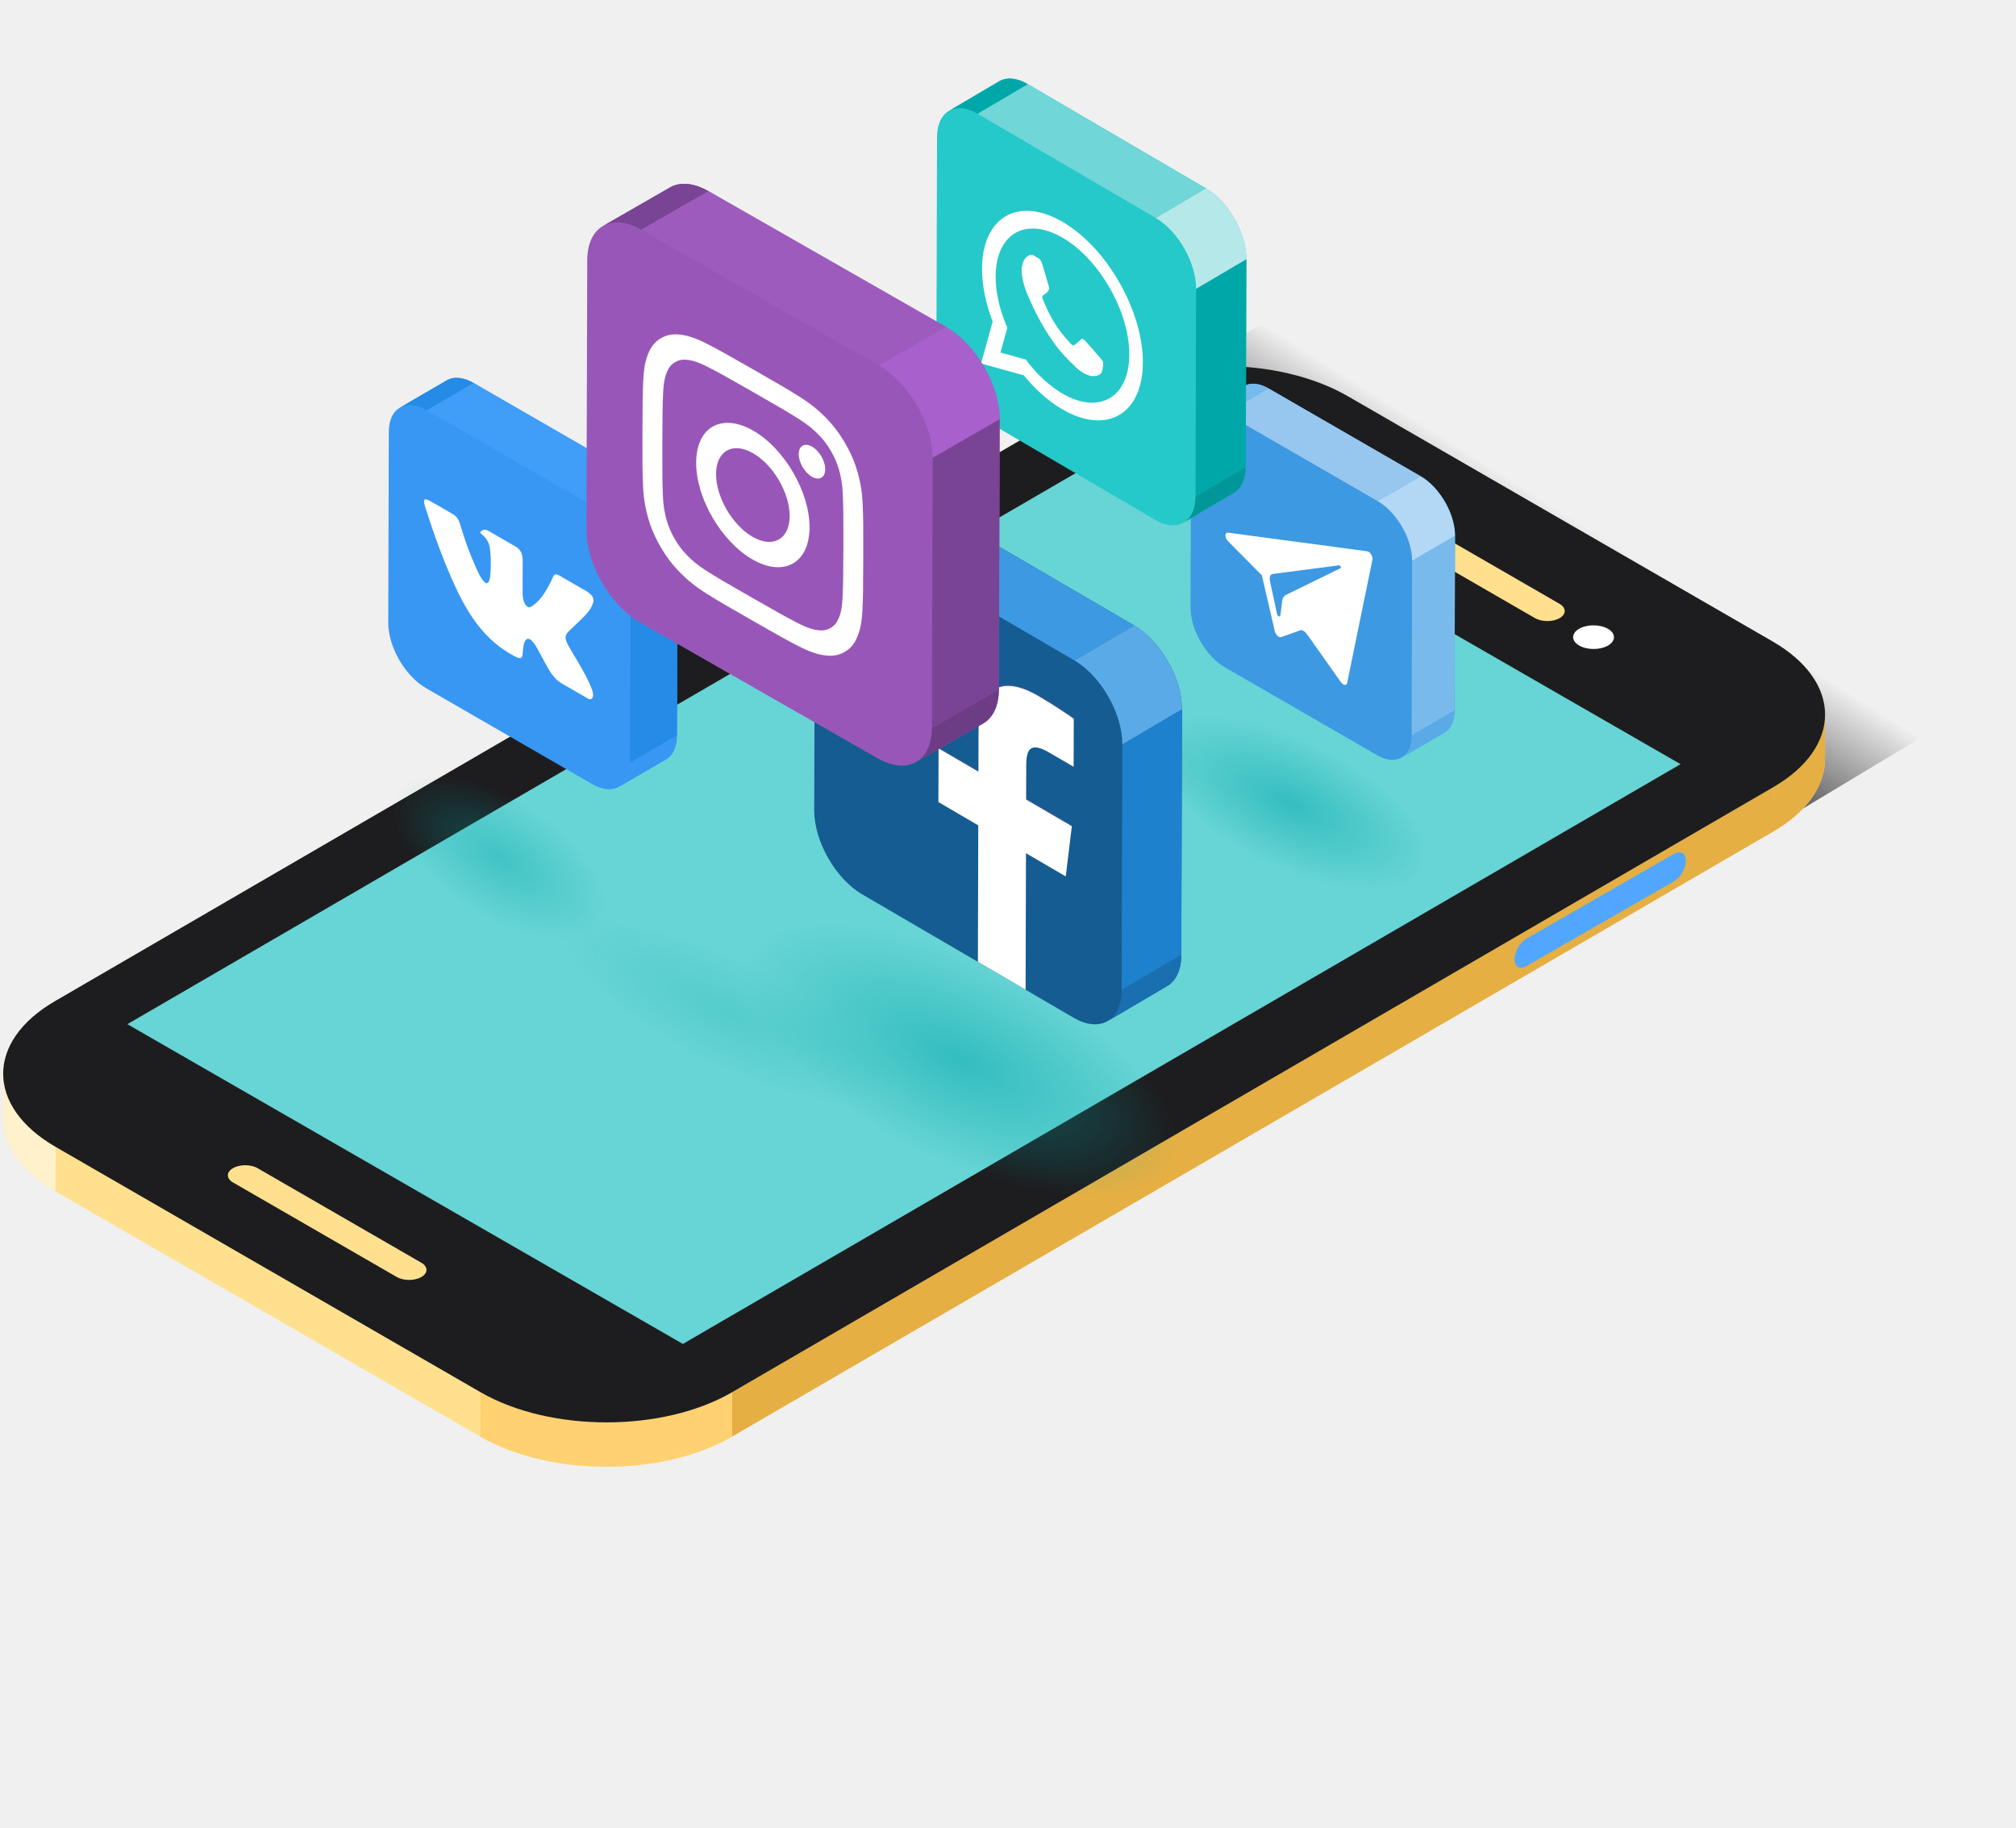
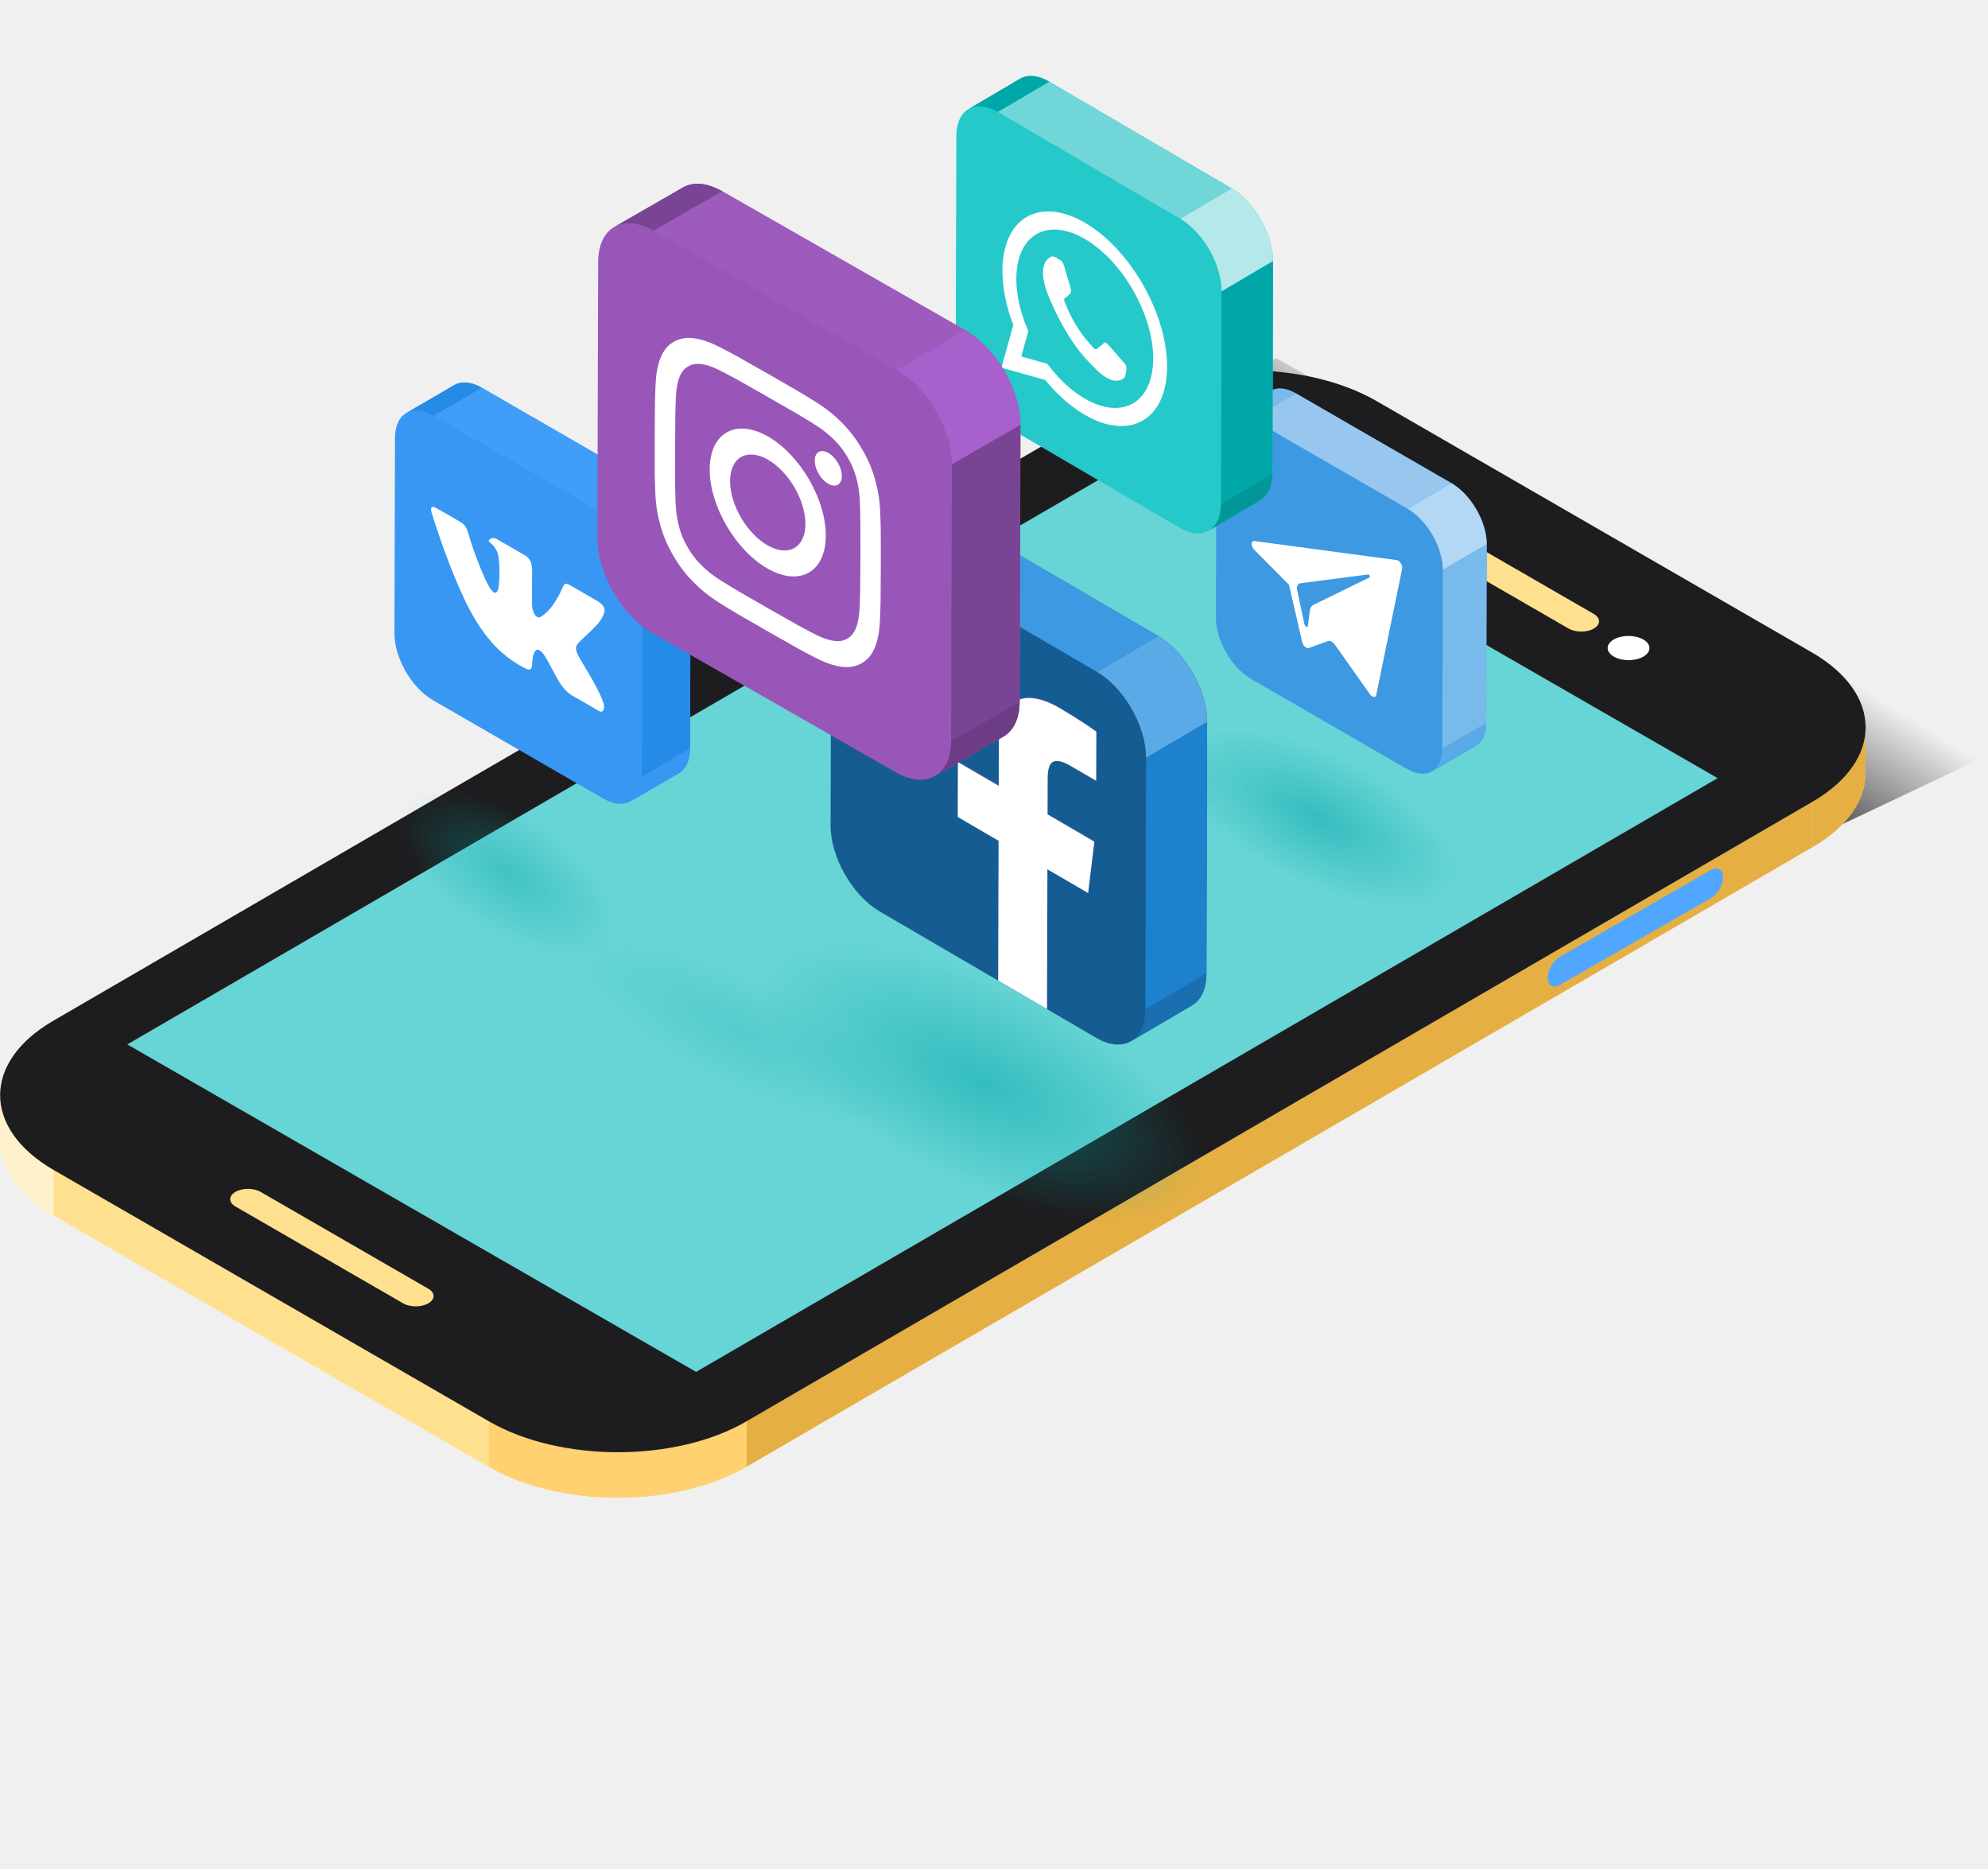
- <svg xmlns="http://www.w3.org/2000/svg" width="343" height="311" viewBox="0 0 343 311" fill="none">
-   <path d="M342.925 115.824L306.347 137.822L186.895 70.038L224.751 49.831L342.925 115.824Z" fill="url(#paint0_linear)" />
+ <svg xmlns="http://www.w3.org/2000/svg" width="712" height="669" viewBox="0 0 712 669" fill="none">
+   <path d="M711.828 270.522L659.184 295.455L401.717 149.355L457.117 128.281L711.828 270.522Z" fill="url(#paint0_linear)" />
  <g clip-path="url(#clip0)">
-     <path d="M310.501 122.008C310.69 117.365 307.723 112.682 301.587 109.14L229.293 67.401C217.435 60.556 198.275 60.557 186.495 67.403L9.336 170.357C3.464 173.769 0.535 178.237 0.541 182.71C0.541 182.696 0.539 182.682 0.539 182.668L0.518 190.22C0.505 194.733 3.484 199.254 9.449 202.699L81.744 244.438C93.596 251.282 112.762 251.282 124.541 244.436L301.701 141.482C307.553 138.081 310.482 133.63 310.495 129.171L310.517 121.619C310.517 121.749 310.505 121.879 310.501 122.008Z" fill="#FFE08E" />
-     <path d="M310.518 121.619L310.496 129.171C310.483 133.628 307.554 138.08 301.701 141.481L301.723 133.93C307.575 130.528 310.505 126.077 310.518 121.619Z" fill="#E5AF43" />
-     <path d="M0.518 190.22L0.539 182.668C0.527 187.182 3.506 191.703 9.471 195.148L9.449 202.699C3.484 199.254 0.505 194.734 0.518 190.22Z" fill="#FFF1CC" />
-     <path d="M301.723 133.93L301.701 141.482L124.542 244.435L124.563 236.884L301.723 133.93Z" fill="#E5AF43" />
-     <path d="M81.765 236.886L81.744 244.438L9.449 202.698L9.471 195.147L81.765 236.886Z" fill="#FFE08E" />
-     <path d="M124.563 236.884L124.541 244.435C112.761 251.281 93.596 251.281 81.744 244.438L81.765 236.886C93.618 243.73 112.782 243.73 124.563 236.884Z" fill="#FFD170" />
-     <path d="M301.587 109.14C313.44 115.984 313.503 127.084 301.723 133.93L124.563 236.884C112.783 243.73 93.618 243.73 81.765 236.886L9.471 195.147C-2.386 188.301 -2.444 177.203 9.336 170.357L186.495 67.403C198.275 60.557 217.435 60.555 229.293 67.4L301.587 109.14Z" fill="#1D1D1F" />
-     <path d="M285.928 130.023L191.414 75.617L21.669 174.262L116.183 228.669L285.928 130.023Z" fill="#67D4D5" />
-     <path d="M265.341 102.742L237.485 86.658C236.324 85.988 234.446 85.988 233.292 86.658C232.137 87.33 232.143 88.417 233.305 89.087L261.162 105.171C262.325 105.842 264.202 105.842 265.357 105.171C266.51 104.5 266.504 103.413 265.341 102.742Z" fill="#FFE08E" />
-     <path d="M71.683 214.85L43.826 198.766C42.666 198.095 40.787 198.095 39.634 198.766C38.479 199.437 38.485 200.525 39.646 201.194L67.504 217.278C68.667 217.95 70.544 217.95 71.699 217.278C72.852 216.608 72.845 215.521 71.683 214.85Z" fill="#FFE08E" />
-     <path d="M284.801 145.293L259.708 159.715C258.588 160.362 257.682 161.929 257.686 163.218C257.689 164.504 258.601 165.022 259.721 164.376L284.814 149.954C285.935 149.306 286.839 147.739 286.836 146.452C286.833 145.164 285.922 144.645 284.801 145.293Z" fill="#51A7FF" />
-     <path d="M273.572 106.99C272.211 106.204 270.013 106.204 268.661 106.99C267.309 107.776 267.317 109.049 268.677 109.835C270.037 110.621 272.236 110.621 273.588 109.835C274.941 109.049 274.933 107.776 273.572 106.99Z" fill="white" />
+     <path d="M668.136 261.371C668.544 251.363 662.148 241.27 648.923 233.635L493.101 143.671C467.543 128.916 426.246 128.92 400.855 143.676L19.006 365.582C6.35 372.936 0.038 382.567 0.051 392.208C0.051 392.178 0.047 392.148 0.047 392.118L-4.19445e-06 408.394C-0.027 418.123 6.393 427.867 19.252 435.292L175.074 525.256C200.621 540.007 241.931 540.007 267.32 525.251L649.169 303.345C661.783 296.014 668.097 286.42 668.124 276.811L668.171 260.533C668.171 260.812 668.146 261.092 668.136 261.371Z" fill="#FFE08E" />
+     <path d="M668.172 260.533L668.125 276.81C668.098 286.417 661.784 296.012 649.17 303.343L649.217 287.067C661.83 279.735 668.145 270.141 668.172 260.533Z" fill="#E5AF43" />
+     <path d="M-4.19446e-06 408.394L0.047 392.117C0.02 401.846 6.44 411.591 19.299 419.015L19.252 435.292C6.393 427.867 -0.027 418.124 -4.19446e-06 408.394Z" fill="#FFF1CC" />
+     <path d="M649.216 287.067L649.17 303.345L267.321 525.25L267.367 508.973L649.216 287.067Z" fill="#E5AF43" />
+     <path d="M175.121 508.978L175.074 525.255L19.252 435.29L19.299 419.014L175.121 508.978Z" fill="#FFE08E" />
+     <path d="M267.367 508.973L267.32 525.25C241.929 540.005 200.621 540.005 175.074 525.255L175.121 508.979C200.668 523.729 241.975 523.729 267.367 508.973Z" fill="#FFD170" />
+     <path d="M648.924 233.635C674.471 248.386 674.606 272.312 649.216 287.068L267.367 508.973C241.977 523.729 200.669 523.729 175.121 508.979L19.299 419.014C-6.259 404.258 -6.384 380.337 19.007 365.581L400.855 143.675C426.246 128.919 467.543 128.915 493.101 143.67L648.924 233.635Z" fill="#1D1D1F" />
+     <path d="M615.173 278.647L411.457 161.38L45.59 374L249.304 491.267L615.173 278.647Z" fill="#67D4D5" />
+     <path d="M570.799 219.845L510.758 185.179C508.256 183.733 504.208 183.733 501.722 185.179C499.232 186.626 499.245 188.97 501.748 190.413L561.792 225.08C564.299 226.527 568.344 226.527 570.834 225.08C573.318 223.635 573.306 221.291 570.799 219.845Z" fill="#FFE08E" />
+     <path d="M153.389 461.481L93.347 426.814C90.845 425.368 86.797 425.368 84.311 426.814C81.821 428.261 81.834 430.605 84.337 432.049L144.381 466.715C146.888 468.163 150.934 468.163 153.424 466.715C155.909 465.272 155.894 462.928 153.389 461.481Z" fill="#FFE08E" />
+     <path d="M612.743 311.558L558.657 342.644C556.244 344.038 554.291 347.416 554.299 350.194C554.306 352.967 556.272 354.084 558.685 352.69L612.77 321.604C615.187 320.209 617.137 316.832 617.129 314.057C617.122 311.282 615.158 310.162 612.743 311.558Z" fill="#51A7FF" />
+     <path d="M588.541 229.001C585.607 227.307 580.869 227.307 577.955 229.001C575.041 230.695 575.058 233.44 577.989 235.134C580.921 236.828 585.661 236.828 588.575 235.134C591.49 233.44 591.473 230.695 588.541 229.001Z" fill="white" />
  </g>
-   <ellipse cx="84.931" cy="145.888" rx="22.705" ry="10.869" transform="rotate(30 84.9311 145.888)" fill="url(#paint1_radial)" />
-   <ellipse cx="124.293" cy="172.452" rx="35.951" ry="10.869" transform="rotate(32.2402 124.293 172.452)" fill="url(#paint2_radial)" />
-   <ellipse cx="163.468" cy="180.326" rx="40.04" ry="16.881" transform="rotate(25.9511 163.468 180.326)" fill="url(#paint3_radial)" />
-   <ellipse cx="219.451" cy="136.63" rx="25.534" ry="10.765" transform="rotate(25.9511 219.451 136.63)" fill="url(#paint4_radial)" />
-   <ellipse cx="180.954" cy="119.794" rx="26.832" ry="10.869" transform="rotate(32.2402 180.954 119.794)" fill="url(#paint5_radial)" />
+   <ellipse cx="181.944" cy="312.841" rx="48.939" ry="23.427" transform="rotate(30 181.944 312.841)" fill="url(#paint1_radial)" />
+   <ellipse cx="266.786" cy="370.097" rx="77.49" ry="23.427" transform="rotate(32.2402 266.786 370.097)" fill="url(#paint2_radial)" />
+   <ellipse cx="351.222" cy="387.068" rx="86.302" ry="36.386" transform="rotate(25.9511 351.222 387.068)" fill="url(#paint3_radial)" />
+   <ellipse cx="471.887" cy="292.886" rx="55.035" ry="23.203" transform="rotate(25.9511 471.887 292.886)" fill="url(#paint4_radial)" />
+   <ellipse cx="388.912" cy="256.599" rx="57.833" ry="23.427" transform="rotate(32.2402 388.912 256.599)" fill="url(#paint5_radial)" />
  <g clip-path="url(#clip1)">
-     <path d="M108.864 81.498L80.582 65.169C78.796 64.137 77.177 64.041 76.009 64.721L68.026 69.36C68.03 69.358 68.034 69.356 68.038 69.354C66.877 70.021 66.157 71.449 66.151 73.483L66.059 105.981C66.047 110.06 68.916 115.029 72.466 117.078L100.748 133.407C102.585 134.468 104.244 134.536 105.42 133.792C105.387 133.813 105.355 133.835 105.321 133.855L113.304 129.216C114.458 128.545 115.173 127.119 115.179 125.093L115.271 92.595C115.283 88.515 112.414 83.547 108.864 81.498Z" fill="#3897F2" />
-     <path d="M87.918 93.107L83.172 90.367C82.539 90.001 82.22 90.1 81.882 90.36C81.686 90.51 81.626 90.647 82.027 90.967C82.813 91.593 83.256 92.435 83.37 93.409C83.556 94.97 83.538 96.416 83.425 97.81C83.391 98.214 83.326 98.604 83.179 98.915C83.036 99.221 82.838 99.302 82.591 99.16C82.442 99.074 82.275 98.906 82.092 98.655C81.653 98.054 81.344 97.384 81.043 96.717C79.91 94.213 79.008 91.696 78.272 89.174C78.059 88.444 77.692 87.866 77.135 87.534C76.449 87.125 75.763 86.722 75.078 86.326C74.393 85.931 73.708 85.543 73.023 85.163C72.198 84.702 71.951 85.022 72.284 86.075C73.766 90.75 75.417 95.42 77.575 100.049C78.684 102.425 79.96 104.697 81.607 106.734C83.262 108.782 85.032 110.219 86.892 111.293C87.131 111.43 87.371 111.562 87.612 111.689C88.606 112.21 88.906 112.083 88.954 110.974C88.989 110.213 89.067 109.484 89.403 108.977C89.606 108.669 89.873 108.611 90.183 108.79C90.375 108.9 90.583 109.103 90.802 109.394C91.089 109.774 91.328 110.183 91.557 110.603C92.114 111.628 92.65 112.664 93.229 113.681C93.891 114.841 94.667 115.775 95.622 116.326C95.713 116.379 95.805 116.428 95.9 116.473L100.1 118.901C100.775 119.238 101.13 118.489 100.744 117.399C100.471 116.631 100.114 115.882 99.737 115.138C98.882 113.463 97.876 111.87 96.923 110.246C96.063 108.781 96.01 108.188 96.707 107.476C97.466 106.694 98.285 105.995 99.05 105.223C99.765 104.5 100.497 103.792 100.875 102.653C101.116 101.926 100.906 101.424 100.137 100.829C100.006 100.727 99.869 100.645 99.733 100.567L95.165 97.926C95.152 97.918 95.14 97.911 95.127 97.903C94.588 97.592 94.285 97.7 94.09 98.15C93.82 98.77 93.54 99.384 93.217 99.944C92.488 101.222 91.672 102.391 90.531 103.121C90.319 103.256 90.089 103.437 89.772 103.254C89.712 103.219 89.649 103.171 89.582 103.108C89.058 102.584 88.907 101.503 88.917 101.173L88.93 95.112C88.83 94.189 88.665 93.708 87.918 93.107Z" fill="white" />
-     <path d="M113.304 129.216L105.322 133.855C106.476 133.184 107.191 131.758 107.197 129.732L115.179 125.093C115.173 127.119 114.458 128.545 113.304 129.216Z" fill="#3897F2" />
-     <path d="M68.026 69.36L76.008 64.721C77.177 64.042 78.796 64.138 80.582 65.169L72.6 69.808C70.813 68.776 69.195 68.68 68.026 69.36Z" fill="#248BE6" />
-     <path d="M107.289 97.234L115.271 92.594L115.179 125.093L107.197 129.732L107.289 97.234Z" fill="#248BE6" />
-     <path d="M72.6 69.808L80.582 65.169L108.864 81.498L100.882 86.136L72.6 69.808Z" fill="#409DF8" />
-     <path d="M100.882 86.136L108.864 81.498C112.414 83.547 115.283 88.515 115.271 92.595L107.289 97.234C107.3 93.154 104.432 88.186 100.882 86.136Z" fill="#46A0FB" />
+     <path d="M233.53 174.055L172.572 138.86C168.721 136.637 165.232 136.43 162.713 137.894L145.507 147.893C145.515 147.888 145.524 147.885 145.532 147.88C143.031 149.319 141.479 152.397 141.466 156.78L141.267 226.826C141.242 235.618 147.426 246.328 155.077 250.745L216.036 285.94C219.997 288.226 223.572 288.374 226.105 286.77C226.035 286.815 225.966 286.863 225.894 286.905L243.099 276.907C245.586 275.461 247.128 272.388 247.14 268.02L247.339 197.974C247.365 189.18 241.181 178.472 233.53 174.055Z" fill="#3897F2" />
+     <path d="M188.382 199.077L178.152 193.171C176.788 192.383 176.102 192.597 175.372 193.157C174.949 193.481 174.821 193.776 175.685 194.465C177.38 195.813 178.333 197.63 178.58 199.728C178.98 203.094 178.942 206.209 178.699 209.215C178.626 210.086 178.485 210.925 178.168 211.596C177.859 212.255 177.432 212.431 176.901 212.125C176.58 211.939 176.22 211.576 175.824 211.035C174.878 209.741 174.213 208.297 173.563 206.859C171.121 201.461 169.178 196.037 167.592 190.6C167.132 189.028 166.341 187.781 165.14 187.067C163.661 186.184 162.184 185.316 160.707 184.463C159.231 183.61 157.754 182.774 156.277 181.955C154.499 180.962 153.967 181.652 154.685 183.921C157.879 193.998 161.437 204.063 166.089 214.04C168.479 219.162 171.23 224.058 174.78 228.449C178.348 232.864 182.163 235.961 186.171 238.275C186.685 238.572 187.203 238.856 187.724 239.128C189.866 240.253 190.511 239.979 190.616 237.587C190.691 235.948 190.86 234.376 191.582 233.283C192.021 232.621 192.597 232.495 193.264 232.88C193.678 233.119 194.127 233.555 194.6 234.182C195.217 235.001 195.731 235.882 196.225 236.788C197.426 238.999 198.581 241.231 199.83 243.422C201.255 245.923 202.929 247.936 204.988 249.124C205.183 249.237 205.383 249.343 205.586 249.441L214.64 254.673C216.095 255.401 216.86 253.786 216.027 251.436C215.439 249.781 214.669 248.166 213.857 246.564C212.015 242.952 209.845 239.519 207.792 236.018C205.938 232.862 205.824 231.584 207.326 230.05C208.962 228.364 210.727 226.858 212.376 225.193C213.917 223.633 215.495 222.108 216.311 219.653C216.83 218.087 216.378 217.004 214.719 215.722C214.437 215.501 214.141 215.325 213.848 215.156L204.003 209.464C203.975 209.448 203.948 209.432 203.921 209.416C202.758 208.745 202.106 208.978 201.685 209.947C201.103 211.283 200.5 212.607 199.805 213.815C198.232 216.568 196.474 219.089 194.014 220.662C193.558 220.952 193.061 221.342 192.38 220.948C192.25 220.873 192.113 220.77 191.969 220.633C190.84 219.505 190.515 217.174 190.535 216.463L190.563 203.4C190.347 201.411 189.993 200.374 188.382 199.077Z" fill="white" />
+     <path d="M243.099 276.906L225.894 286.905C228.381 285.459 229.924 282.386 229.936 278.019L247.141 268.02C247.129 272.388 245.586 275.461 243.099 276.906Z" fill="#3897F2" />
+     <path d="M145.507 147.893L162.713 137.895C165.232 136.431 168.721 136.637 172.571 138.86L155.366 148.859C151.515 146.636 148.027 146.429 145.507 147.893Z" fill="#248BE6" />
+     <path d="M230.134 207.972L247.34 197.973L247.141 268.02L229.936 278.019L230.134 207.972Z" fill="#248BE6" />
+     <path d="M155.366 148.859L172.572 138.86L233.53 174.055L216.325 184.053L155.366 148.859Z" fill="#409DF8" />
+     <path d="M216.325 184.053L233.53 174.055C241.182 178.472 247.364 189.18 247.34 197.974L230.134 207.972C230.159 199.179 223.976 188.471 216.325 184.053Z" fill="#46A0FB" />
  </g>
  <g clip-path="url(#clip2)">
-     <path d="M241.697 81.022L215.839 66.093C214.206 65.15 212.726 65.063 211.658 65.684L204.359 69.925C204.362 69.923 204.366 69.921 204.37 69.919C203.309 70.53 202.65 71.835 202.645 73.694L202.561 103.407C202.55 107.137 205.173 111.679 208.418 113.553L234.276 128.482C235.956 129.452 237.473 129.515 238.547 128.834C238.518 128.853 238.488 128.874 238.458 128.892L245.756 124.65C246.811 124.037 247.465 122.734 247.47 120.881L247.555 91.168C247.565 87.438 244.943 82.896 241.697 81.022Z" fill="#3D99E2" />
-     <path d="M245.756 124.65L238.458 128.892C239.513 128.278 240.167 126.975 240.172 125.122L247.471 120.881C247.465 122.734 246.811 124.037 245.756 124.65Z" fill="#5AAAE7" />
-     <path d="M204.359 69.925L211.657 65.684C212.726 65.063 214.206 65.15 215.839 66.093L208.541 70.335C206.908 69.392 205.428 69.304 204.359 69.925Z" fill="#78BAEC" />
-     <path d="M240.257 95.41L247.555 91.168L247.471 120.881L240.172 125.122L240.257 95.41Z" fill="#78BAEC" />
-     <path d="M208.541 70.335L215.839 66.093L241.697 81.022L234.399 85.264L208.541 70.335Z" fill="#97C7EF" />
-     <path d="M234.399 85.264L241.697 81.022C244.943 82.896 247.565 87.438 247.555 91.168L240.257 95.41C240.267 91.68 237.644 87.138 234.399 85.264Z" fill="#B3D8F5" />
-     <path d="M217.546 104.852C217.427 104.783 217.308 104.635 217.268 104.448L216.065 98.832C215.927 98.191 216.132 97.71 216.565 97.653L227.842 96.186C227.878 96.181 227.914 96.191 227.948 96.21C228.106 96.302 228.222 96.609 228.078 96.678L218.761 101.237C218.433 101.398 218.222 101.745 218.16 102.217L217.837 104.729C217.814 104.906 217.68 104.929 217.546 104.852ZM232.847 93.887C232.767 93.841 232.684 93.81 232.601 93.799L208.936 90.631C208.352 90.552 208.355 91.504 208.939 92.093L214.691 97.888L216.897 107.413C216.989 107.812 217.262 108.174 217.545 108.337C217.693 108.422 217.844 108.453 217.972 108.406L221.191 107.253C221.367 107.19 221.581 107.231 221.796 107.355C221.993 107.469 222.191 107.652 222.358 107.89L228.135 116.064C228.257 116.236 228.396 116.363 228.531 116.442C228.837 116.618 229.129 116.549 229.2 116.206L233.507 95.21C233.6 94.758 233.256 94.123 232.847 93.887Z" fill="white" />
+     <path d="M519.837 173.03L464.103 140.852C460.583 138.82 457.393 138.631 455.09 139.969L439.359 149.111C439.366 149.107 439.374 149.104 439.382 149.099C437.095 150.415 435.676 153.229 435.664 157.236L435.482 221.279C435.459 229.317 441.113 239.109 448.108 243.147L503.842 275.325C507.463 277.416 510.732 277.551 513.048 276.085C512.984 276.125 512.921 276.169 512.855 276.208L528.585 267.066C530.859 265.745 532.269 262.935 532.281 258.942L532.462 194.899C532.486 186.859 526.832 177.069 519.837 173.03Z" fill="#3D99E2" />
+     <path d="M528.586 267.066L512.855 276.207C515.129 274.886 516.539 272.076 516.55 268.083L532.281 258.941C532.27 262.935 530.86 265.744 528.586 267.066Z" fill="#5AAAE7" />
+     <path d="M439.359 149.111L455.089 139.97C457.393 138.631 460.582 138.82 464.103 140.852L448.372 149.994C444.852 147.961 441.662 147.772 439.359 149.111Z" fill="#78BAEC" />
+     <path d="M516.732 204.041L532.463 194.899L532.281 258.941L516.55 268.083L516.732 204.041Z" fill="#78BAEC" />
+     <path d="M448.372 149.994L464.103 140.852L519.837 173.03L504.106 182.172L448.372 149.994Z" fill="#97C7EF" />
+     <path d="M504.106 182.172L519.837 173.03C526.833 177.069 532.485 186.859 532.463 194.899L516.732 204.041C516.755 196.001 511.102 186.211 504.106 182.172Z" fill="#B3D8F5" />
+     <path d="M467.782 224.392C467.525 224.244 467.269 223.926 467.182 223.521L464.59 211.417C464.293 210.036 464.735 208.998 465.667 208.876L489.975 205.713C490.051 205.703 490.129 205.724 490.202 205.766C490.543 205.963 490.792 206.626 490.483 206.775L470.4 216.602C469.694 216.948 469.238 217.695 469.106 218.713L468.408 224.127C468.359 224.51 468.07 224.558 467.782 224.392ZM500.762 200.759C500.589 200.659 500.41 200.592 500.232 200.569L449.225 193.74C447.965 193.57 447.971 195.622 449.229 196.892L461.628 209.382L466.383 229.912C466.582 230.773 467.17 231.552 467.779 231.903C468.099 232.088 468.423 232.154 468.701 232.054L475.638 229.568C476.017 229.432 476.48 229.52 476.943 229.787C477.368 230.032 477.793 230.429 478.154 230.94L490.605 248.558C490.869 248.931 491.167 249.204 491.46 249.373C492.117 249.753 492.749 249.605 492.901 248.866L502.185 203.61C502.385 202.635 501.642 201.267 500.762 200.759Z" fill="white" />
  </g>
  <g clip-path="url(#clip3)">
-     <path d="M205.189 32.051L174.887 14.323C172.973 13.203 171.239 13.099 169.987 13.836L161.434 18.873C161.438 18.871 161.442 18.869 161.446 18.866C160.203 19.591 159.431 21.142 159.425 23.349L159.326 58.633C159.314 63.062 162.387 68.457 166.191 70.682L196.493 88.41C198.462 89.562 200.239 89.636 201.498 88.828C201.463 88.851 201.429 88.875 201.393 88.896L209.946 83.86C211.182 83.132 211.948 81.584 211.955 79.384L212.053 44.1C212.066 39.67 208.992 34.276 205.189 32.051Z" fill="#25C9C9" />
-     <path d="M209.946 83.86L201.393 88.896C202.63 88.168 203.396 86.62 203.402 84.42L211.955 79.383C211.949 81.584 211.182 83.132 209.946 83.86Z" fill="#019799" />
-     <path d="M161.434 18.873L169.986 13.837C171.239 13.099 172.973 13.203 174.887 14.323L166.334 19.36C164.42 18.24 162.686 18.136 161.434 18.873Z" fill="#00A7A9" />
-     <path d="M203.501 49.136L212.054 44.1L211.955 79.383L203.402 84.42L203.501 49.136Z" fill="#00A7A9" />
-     <path d="M166.334 19.36L174.887 14.323L205.189 32.051L196.636 37.088L166.334 19.36Z" fill="#70D6D7" />
-     <path d="M196.636 37.088L205.189 32.051C208.993 34.276 212.066 39.67 212.054 44.1L203.501 49.136C203.513 44.707 200.44 39.313 196.636 37.088Z" fill="#B5E8E8" />
-     <path d="M190.472 48.099C187.899 43.578 184.468 39.909 180.81 37.767C173.269 33.355 167.112 36.911 167.084 45.69C167.077 48.498 167.699 51.606 168.888 54.722L166.925 61.842L174.183 63.867C176.178 66.306 178.426 68.292 180.715 69.631L180.721 69.635C188.259 74.045 194.416 70.489 194.445 61.711C194.457 57.455 193.048 52.621 190.472 48.099ZM180.729 66.945L180.724 66.942C178.684 65.749 176.683 63.939 174.941 61.711L174.528 61.182L170.221 59.979L171.382 55.765L171.113 55.105C169.982 52.333 169.386 49.543 169.395 47.043C169.418 39.745 174.535 36.79 180.807 40.46C183.843 42.238 186.695 45.287 188.834 49.045C190.974 52.804 192.147 56.822 192.135 60.358C192.111 67.656 186.995 70.611 180.729 66.945Z" fill="white" />
-     <path d="M186.992 60.679C186.651 60.28 184.973 58.333 184.661 58.018C184.525 57.88 184.405 57.765 184.294 57.7C184.149 57.615 184.02 57.617 183.891 57.767C183.662 58.032 183.004 58.544 182.804 58.695C182.69 58.78 182.576 58.789 182.435 58.707C182.33 58.645 182.209 58.532 182.063 58.361C181.722 57.961 180.621 56.896 179.32 54.776C178.307 53.127 177.625 51.423 177.427 50.907C177.228 50.392 177.407 50.281 177.578 50.183C177.733 50.095 177.921 49.918 178.093 49.785C178.265 49.654 178.322 49.52 178.436 49.322C178.551 49.122 178.496 48.857 178.41 48.607C178.325 48.357 177.647 45.999 177.364 45.035C177.133 44.249 176.898 44.081 176.706 43.968C176.696 43.962 176.686 43.957 176.676 43.951C176.648 43.935 176.622 43.92 176.598 43.904C176.398 43.774 176.17 43.639 175.942 43.506C175.715 43.373 175.344 43.255 175.029 43.469C174.715 43.685 173.829 44.132 173.823 46.09C173.818 48.048 175.038 50.658 175.208 51.023C175.378 51.39 177.607 56.72 181.031 60.449C181.845 61.338 182.48 61.954 182.976 62.428C183.447 62.878 183.894 63.199 184.3 63.437C184.601 63.613 184.879 63.743 185.13 63.846C185.786 64.115 187.154 64.065 187.441 63.302C187.729 62.539 187.731 61.742 187.647 61.528C187.562 61.312 187.333 61.077 186.992 60.679Z" fill="white" />
+     <path d="M441.148 67.479L375.835 29.267C371.71 26.854 367.972 26.629 365.272 28.219L346.838 39.075C346.846 39.069 346.856 39.066 346.864 39.06C344.184 40.623 342.521 43.965 342.508 48.723L342.295 124.773C342.268 134.319 348.893 145.947 357.091 150.742L422.404 188.954C426.648 191.436 430.478 191.597 433.192 189.855C433.117 189.904 433.043 189.956 432.966 190.002L451.4 179.146C454.065 177.577 455.717 174.241 455.73 169.498L455.943 93.448C455.97 83.9 449.345 72.275 441.148 67.479Z" fill="#25C9C9" />
+     <path d="M451.401 179.146L432.966 190.001C435.631 188.432 437.284 185.096 437.297 180.354L455.731 169.498C455.718 174.24 454.065 177.576 451.401 179.146Z" fill="#019799" />
+     <path d="M346.838 39.075L365.272 28.219C367.971 26.63 371.709 26.854 375.834 29.267L357.4 40.123C353.275 37.709 349.537 37.485 346.838 39.075Z" fill="#00A7A9" />
+     <path d="M437.509 104.303L455.944 93.447L455.731 169.498L437.297 180.354L437.509 104.303Z" fill="#00A7A9" />
+     <path d="M357.4 40.123L375.835 29.267L441.148 67.479L422.714 78.334L357.4 40.123Z" fill="#70D6D7" />
+     <path d="M422.714 78.334L441.148 67.479C449.346 72.275 455.97 83.9 455.944 93.448L437.509 104.303C437.536 94.756 430.911 83.13 422.714 78.334Z" fill="#B5E8E8" />
+     <path d="M409.428 102.068C403.88 92.324 396.487 84.415 388.602 79.799C372.347 70.289 359.077 77.953 359.017 96.875C359 102.928 360.341 109.628 362.905 116.344L358.674 131.689L374.317 136.055C378.618 141.311 383.463 145.592 388.396 148.478L388.41 148.486C404.657 157.992 417.928 150.328 417.991 131.407C418.016 122.234 414.978 111.814 409.428 102.068ZM388.426 142.688L388.416 142.682C384.019 140.109 379.707 136.209 375.952 131.406L375.06 130.266L365.777 127.674L368.28 118.591L367.701 117.169C365.263 111.194 363.979 105.181 363.998 99.792C364.048 84.062 375.077 77.693 388.596 85.602C395.139 89.434 401.285 96.006 405.897 104.107C410.508 112.208 413.037 120.869 413.012 128.49C412.96 144.22 401.931 150.589 388.426 142.688Z" fill="white" />
+     <path d="M401.926 129.183C401.191 128.322 397.575 124.127 396.902 123.447C396.608 123.151 396.349 122.902 396.11 122.762C395.799 122.58 395.521 122.582 395.242 122.907C394.749 123.477 393.33 124.582 392.899 124.906C392.654 125.09 392.407 125.109 392.104 124.932C391.877 124.799 391.617 124.555 391.302 124.186C390.567 123.324 388.195 121.028 385.389 116.46C383.207 112.905 381.736 109.232 381.309 108.12C380.88 107.011 381.267 106.772 381.635 106.559C381.97 106.37 382.374 105.988 382.745 105.701C383.116 105.419 383.238 105.131 383.485 104.703C383.733 104.272 383.613 103.702 383.427 103.162C383.245 102.624 381.785 97.542 381.175 95.464C380.675 93.77 380.169 93.407 379.756 93.164C379.734 93.152 379.712 93.139 379.69 93.126C379.631 93.092 379.575 93.059 379.523 93.025C379.091 92.746 378.6 92.454 378.11 92.168C377.619 91.88 376.82 91.626 376.141 92.088C375.464 92.554 373.554 93.516 373.542 97.737C373.531 101.958 376.16 107.583 376.528 108.371C376.893 109.161 381.697 120.649 389.078 128.688C390.833 130.603 392.202 131.931 393.271 132.953C394.285 133.922 395.248 134.614 396.124 135.127C396.772 135.506 397.373 135.787 397.912 136.008C399.326 136.588 402.276 136.482 402.893 134.836C403.514 133.192 403.519 131.474 403.337 131.012C403.154 130.546 402.661 130.04 401.926 129.183Z" fill="white" />
  </g>
  <g clip-path="url(#clip4)">
-     <path d="M192.956 106.415L156.997 85.421C154.726 84.095 152.668 83.971 151.182 84.845L141.033 90.809C141.037 90.806 141.042 90.804 141.047 90.801C139.572 91.66 138.656 93.496 138.649 96.11L138.531 137.894C138.517 143.138 142.164 149.526 146.677 152.161L182.636 173.155C184.972 174.519 187.081 174.608 188.576 173.651C188.534 173.677 188.494 173.706 188.451 173.731L198.6 167.767C200.067 166.905 200.977 165.072 200.984 162.466L201.101 120.683C201.116 115.437 197.469 109.05 192.956 106.415Z" fill="#155C92" />
-     <path d="M198.6 167.767L188.451 173.731C189.918 172.869 190.828 171.036 190.835 168.43L200.984 162.466C200.977 165.071 200.067 166.905 198.6 167.767Z" fill="#1A6FB0" />
-     <path d="M141.033 90.809L151.182 84.845C152.668 83.972 154.726 84.095 156.997 85.421L146.848 91.385C144.577 90.059 142.519 89.936 141.033 90.809Z" fill="#1D81CD" />
-     <path d="M190.952 126.647L201.102 120.682L200.984 162.466L190.835 168.43L190.952 126.647Z" fill="#1D81CD" />
-     <path d="M146.848 91.385L156.997 85.421L192.956 106.415L182.807 112.379L146.848 91.385Z" fill="#3D99E2" />
-     <path d="M182.807 112.379L192.956 106.415C197.469 109.05 201.116 115.437 201.102 120.683L190.952 126.647C190.967 121.402 187.32 115.014 182.807 112.379Z" fill="#5AAAE7" />
-     <path d="M159.661 136.29L159.687 127.162L166.47 131.122L166.489 124.39C166.511 116.577 170.63 114.722 176.627 118.223C179.5 119.9 181.968 121.59 182.688 122.121L182.665 130.286L178.505 127.859C175.244 125.955 174.607 127.388 174.6 130.03L174.583 135.859L182.362 140.401L181.324 148.938L174.558 144.988L174.492 168.41L166.379 163.673L166.444 140.251L159.661 136.29Z" fill="#3D5A98" />
-     <path d="M166.489 124.573L166.47 131.306L159.687 127.345L159.661 136.474L166.444 140.434L166.379 163.664L174.493 168.401L174.558 145.171L181.324 149.121L182.362 140.584L174.583 136.043L174.6 130.214C174.607 127.571 175.244 126.139 178.505 128.043L182.665 130.469L182.688 122.305C181.968 121.773 179.5 120.084 176.627 118.407C170.63 114.905 166.511 116.76 166.489 124.573Z" fill="white" />
+     <path d="M414.78 227.761L337.275 182.511C332.38 179.653 327.944 179.387 324.741 181.269L302.865 194.125C302.875 194.119 302.886 194.114 302.897 194.108C299.717 195.958 297.743 199.916 297.727 205.55L297.474 295.611C297.443 306.914 305.304 320.684 315.032 326.363L392.537 371.613C397.573 374.553 402.119 374.744 405.34 372.681C405.25 372.738 405.163 372.8 405.071 372.855L426.946 359.999C430.108 358.141 432.068 354.19 432.085 348.574L432.337 258.514C432.37 247.208 424.508 233.441 414.78 227.761Z" fill="#155C92" />
+     <path d="M426.947 359.999L405.071 372.854C408.233 370.996 410.195 367.045 410.21 361.429L432.085 348.574C432.069 354.189 430.108 358.141 426.947 359.999Z" fill="#1A6FB0" />
+     <path d="M302.865 194.125L324.741 181.27C327.944 179.387 332.379 179.653 337.275 182.511L315.399 195.367C310.504 192.508 306.069 192.242 302.865 194.125Z" fill="#1D81CD" />
+     <path d="M410.462 271.37L432.338 258.514L432.085 348.574L410.21 361.429L410.462 271.37Z" fill="#1D81CD" />
+     <path d="M315.4 195.367L337.275 182.511L414.78 227.761L392.905 240.617L315.4 195.367Z" fill="#3D99E2" />
+     <path d="M392.905 240.617L414.78 227.761C424.508 233.441 432.369 247.208 432.338 258.514L410.462 271.37C410.494 260.063 402.633 246.297 392.905 240.617Z" fill="#5AAAE7" />
+     <path d="M343.017 292.155L343.072 272.48L357.693 281.016L357.734 266.505C357.781 249.664 366.659 245.666 379.586 253.214C385.777 256.828 391.097 260.469 392.65 261.615L392.6 279.212L383.633 273.983C376.604 269.879 375.232 272.967 375.216 278.662L375.181 291.226L391.946 301.014L389.709 319.416L375.125 310.901L374.984 361.385L357.496 351.175L357.638 300.691L343.017 292.155Z" fill="#3D5A98" />
+     <path d="M357.734 266.901L357.693 281.412L343.072 272.876L343.017 292.551L357.638 301.087L357.497 351.156L374.985 361.366L375.126 311.297L389.709 319.812L391.946 301.41L375.181 291.622L375.216 279.058C375.232 273.363 376.604 270.275 383.633 274.379L392.6 279.608L392.65 262.011C391.098 260.865 385.778 257.224 379.586 253.61C366.659 246.062 357.781 250.061 357.734 266.901Z" fill="white" />
  </g>
  <g clip-path="url(#clip5)">
-     <path d="M160.93 55.617L120.527 32.523C117.975 31.064 115.663 30.929 113.993 31.89L102.59 38.45C102.595 38.447 102.601 38.445 102.606 38.442C100.948 39.386 99.919 41.406 99.911 44.281L99.779 90.243C99.763 96.012 103.861 103.039 108.932 105.938L149.335 129.031C151.96 130.531 154.33 130.629 156.009 129.576C155.962 129.605 155.917 129.637 155.869 129.665L167.272 123.104C168.921 122.155 169.942 120.139 169.951 117.273L170.082 71.311C170.099 65.541 166.001 58.515 160.93 55.617Z" fill="#9857B8" />
-     <path d="M167.272 123.104L155.869 129.664C157.517 128.716 158.54 126.7 158.548 123.834L169.951 117.273C169.943 120.139 168.921 122.155 167.272 123.104Z" fill="#6C3D85" />
-     <path d="M102.589 38.45L113.993 31.89C115.663 30.929 117.975 31.065 120.527 32.523L109.123 39.084C106.572 37.625 104.259 37.49 102.589 38.45Z" fill="#794494" />
-     <path d="M158.679 77.872L170.083 71.311L169.951 117.273L158.548 123.834L158.679 77.872Z" fill="#794494" />
-     <path d="M109.124 39.084L120.527 32.523L160.93 55.617L149.527 62.177L109.124 39.084Z" fill="#9D5BBE" />
-     <path d="M149.527 62.177L160.93 55.617C166.001 58.515 170.099 65.541 170.083 71.311L158.679 77.872C158.696 72.102 154.598 65.076 149.527 62.177Z" fill="#A861CC" />
-     <path d="M128.039 101.749C123.024 98.882 122.43 98.521 120.45 97.285C118.619 96.145 117.625 95.227 116.964 94.556C116.088 93.668 115.464 92.847 114.809 91.724C114.154 90.6 113.749 89.655 113.41 88.462C113.155 87.562 112.853 86.257 112.775 84.125C112.692 81.82 112.674 81.133 112.691 75.428C112.707 69.723 112.728 69.057 112.824 66.856C112.914 64.821 113.223 63.864 113.482 63.258C113.826 62.456 114.236 61.976 114.895 61.604C115.555 61.232 116.181 61.126 117.059 61.24C117.722 61.326 118.718 61.546 120.549 62.498C122.53 63.527 123.124 63.845 128.139 66.711C133.156 69.578 133.749 69.94 135.73 71.175C137.561 72.316 138.555 73.233 139.216 73.905C140.092 74.793 140.715 75.613 141.371 76.737C142.026 77.86 142.431 78.806 142.769 79.998C143.023 80.898 143.327 82.204 143.405 84.334C143.488 86.639 143.505 87.327 143.489 93.032C143.473 98.737 143.452 99.402 143.355 101.604C143.266 103.64 142.956 104.596 142.697 105.202C142.353 106.004 141.944 106.484 141.285 106.856C140.625 107.229 139.999 107.334 139.121 107.22C138.458 107.135 137.462 106.915 135.63 105.962C133.65 104.933 133.056 104.616 128.039 101.749ZM128.151 62.862C123.05 59.946 122.41 59.605 120.406 58.564C118.406 57.524 117.04 57.106 115.843 56.95C114.607 56.791 113.557 56.923 112.51 57.514C111.462 58.105 110.817 58.931 110.333 60.061C109.864 61.155 109.542 62.526 109.445 64.749C109.346 66.976 109.322 67.691 109.306 73.494C109.289 79.297 109.309 80.037 109.394 82.368C109.479 84.695 109.792 86.43 110.253 88.055C110.729 89.734 111.367 91.292 112.408 93.077C113.449 94.862 114.495 96.192 115.728 97.444C116.921 98.655 118.285 99.796 120.285 101.044C122.288 102.292 122.927 102.683 128.029 105.598C133.131 108.515 133.771 108.856 135.774 109.897C137.773 110.935 139.141 111.355 140.336 111.51C141.573 111.67 142.623 111.537 143.671 110.946C144.719 110.356 145.364 109.53 145.848 108.4C146.317 107.306 146.638 105.935 146.736 103.712C146.833 101.485 146.858 100.77 146.875 94.967C146.892 89.164 146.871 88.424 146.787 86.093C146.702 83.766 146.389 82.031 145.928 80.406C145.452 78.727 144.814 77.168 143.773 75.384C142.732 73.599 141.686 72.269 140.452 71.016C139.26 69.806 137.894 68.663 135.896 67.417C133.893 66.168 133.253 65.778 128.151 62.862Z" fill="white" />
-     <path d="M128.069 91.353C124.612 89.377 121.818 84.586 121.829 80.652C121.84 76.718 124.653 75.131 128.11 77.107C131.568 79.084 134.363 83.875 134.351 87.809C134.34 91.743 131.528 93.33 128.069 91.353ZM128.121 73.257C122.795 70.213 118.461 72.656 118.444 78.717C118.426 84.777 122.732 92.159 128.058 95.203C133.386 98.248 137.718 95.804 137.735 89.743C137.753 83.683 133.449 76.302 128.121 73.257Z" fill="white" />
-     <path d="M138.157 75.99C136.912 75.279 135.899 75.85 135.895 77.267C135.891 78.682 136.897 80.408 138.142 81.119C139.387 81.831 140.399 81.259 140.403 79.844C140.408 78.427 139.402 76.701 138.157 75.99Z" fill="white" />
+     <path d="M345.752 118.271L258.669 68.496C253.168 65.352 248.184 65.059 244.585 67.13L220.005 81.271C220.017 81.265 220.029 81.26 220.041 81.252C216.468 83.288 214.25 87.641 214.232 93.839L213.948 192.905C213.913 205.34 222.746 220.486 233.676 226.733L320.76 276.509C326.419 279.742 331.526 279.952 335.145 277.683C335.044 277.746 334.946 277.814 334.843 277.874L359.422 263.733C362.975 261.689 365.177 257.343 365.196 251.165L365.479 152.099C365.516 139.662 356.683 124.519 345.752 118.271Z" fill="#9857B8" />
+     <path d="M359.423 263.732L334.844 277.873C338.397 275.829 340.6 271.483 340.617 265.306L365.196 251.165C365.179 257.342 362.975 261.688 359.423 263.732Z" fill="#6C3D85" />
+     <path d="M220.005 81.271L244.584 67.13C248.183 65.06 253.167 65.352 258.668 68.496L234.089 82.637C228.588 79.493 223.605 79.2 220.005 81.271Z" fill="#794494" />
+     <path d="M340.901 166.24L365.48 152.099L365.196 251.165L340.617 265.306L340.901 166.24Z" fill="#794494" />
+     <path d="M234.089 82.637L258.668 68.496L345.752 118.271L321.173 132.412L234.089 82.637Z" fill="#9D5BBE" />
+     <path d="M321.173 132.412L345.752 118.271C356.683 124.519 365.515 139.663 365.48 152.099L340.901 166.24C340.937 153.804 332.103 138.66 321.173 132.412Z" fill="#A861CC" />
+     <path d="M274.86 217.704C264.05 211.525 262.77 210.747 258.501 208.083C254.556 205.625 252.413 203.647 250.987 202.2C249.1 200.286 247.756 198.518 246.344 196.096C244.931 193.674 244.058 191.637 243.329 189.067C242.778 187.126 242.127 184.313 241.959 179.717C241.78 174.75 241.742 173.27 241.777 160.974C241.813 148.677 241.858 147.241 242.065 142.495C242.259 138.109 242.924 136.048 243.484 134.742C244.225 133.013 245.107 131.979 246.529 131.177C247.95 130.375 249.301 130.147 251.192 130.393C252.622 130.577 254.769 131.051 258.716 133.104C262.986 135.322 264.265 136.006 275.075 142.185C285.888 148.364 287.167 149.143 291.436 151.806C295.382 154.264 297.525 156.242 298.95 157.689C300.837 159.603 302.181 161.372 303.594 163.793C305.006 166.215 305.879 168.253 306.609 170.823C307.156 172.762 307.81 175.577 307.978 180.169C308.158 185.136 308.195 186.619 308.16 198.916C308.125 211.213 308.08 212.646 307.872 217.392C307.678 221.781 307.011 223.84 306.454 225.148C305.712 226.877 304.83 227.911 303.409 228.713C301.987 229.515 300.637 229.743 298.745 229.497C297.316 229.313 295.169 228.838 291.222 226.785C286.953 224.568 285.672 223.884 274.86 217.704ZM275.1 133.888C264.105 127.603 262.726 126.868 258.407 124.623C254.097 122.383 251.152 121.482 248.573 121.146C245.908 120.802 243.645 121.088 241.387 122.362C239.13 123.636 237.739 125.414 236.695 127.85C235.685 130.208 234.992 133.164 234.782 137.956C234.569 142.754 234.518 144.296 234.482 156.803C234.446 169.311 234.488 170.906 234.672 175.932C234.855 180.947 235.529 184.685 236.522 188.188C237.549 191.807 238.925 195.167 241.168 199.014C243.412 202.861 245.665 205.728 248.323 208.427C250.896 211.035 253.836 213.495 258.146 216.185C262.463 218.876 263.841 219.717 274.837 226.002C285.835 232.288 287.213 233.023 291.532 235.267C295.841 237.504 298.788 238.409 301.364 238.743C304.031 239.088 306.294 238.803 308.552 237.529C310.81 236.255 312.201 234.476 313.245 232.041C314.255 229.683 314.948 226.727 315.158 221.935C315.368 217.135 315.422 215.595 315.458 203.087C315.494 190.579 315.449 188.983 315.267 183.959C315.085 178.944 314.411 175.206 313.418 171.702C312.391 168.084 311.015 164.724 308.772 160.877C306.528 157.03 304.274 154.163 301.614 151.463C299.044 148.855 296.101 146.391 291.794 143.706C287.476 141.015 286.098 140.174 275.1 133.888Z" fill="white" />
+     <path d="M274.924 195.298C267.472 191.039 261.45 180.711 261.474 172.232C261.498 163.752 267.56 160.332 275.012 164.591C282.466 168.852 288.489 179.179 288.464 187.659C288.44 196.139 282.378 199.558 274.924 195.298ZM275.036 156.294C263.555 149.731 254.215 154.998 254.178 168.061C254.14 181.124 263.42 197.033 274.9 203.595C286.383 210.159 295.721 204.891 295.758 191.828C295.796 178.765 286.519 162.857 275.036 156.294Z" fill="white" />
+     <path d="M296.668 162.185C293.984 160.651 291.801 161.883 291.792 164.936C291.783 167.987 293.951 171.706 296.636 173.24C299.317 174.773 301.501 173.541 301.509 170.49C301.518 167.437 299.35 163.718 296.668 162.185Z" fill="white" />
  </g>
  <defs>
-     <linearGradient id="paint0_linear" x1="223.34" y1="100.886" x2="241.602" y2="71.882" gradientUnits="userSpaceOnUse">
+     <linearGradient id="paint0_linear" x1="480.271" y1="215.844" x2="519.632" y2="153.329" gradientUnits="userSpaceOnUse">
      <stop />
      <stop offset="1" stop-opacity="0" />
    </linearGradient>
-     <radialGradient id="paint1_radial" cx="0" cy="0" r="1" gradientUnits="userSpaceOnUse" gradientTransform="translate(84.9311 145.888) rotate(92.6769) scale(9.83474 20.5449)">
+     <radialGradient id="paint1_radial" cx="0" cy="0" r="1" gradientUnits="userSpaceOnUse" gradientTransform="translate(181.944 312.841) rotate(92.6769) scale(21.1977 44.2823)">
      <stop stop-color="#00A6A8" stop-opacity="0.37" />
      <stop offset="1" stop-color="#00A6A8" stop-opacity="0" />
    </radialGradient>
-     <radialGradient id="paint2_radial" cx="0" cy="0" r="1" gradientUnits="userSpaceOnUse" gradientTransform="translate(124.293 172.452) rotate(83.6665) scale(9.04473 30.6653)">
+     <radialGradient id="paint2_radial" cx="0" cy="0" r="1" gradientUnits="userSpaceOnUse" gradientTransform="translate(266.786 370.097) rotate(83.6665) scale(19.495 66.0958)">
      <stop stop-color="#00A6A8" stop-opacity="0.25" />
      <stop offset="0" stop-color="#00A6A8" stop-opacity="0.18" />
      <stop offset="1" stop-color="#00A6A8" stop-opacity="0" />
    </radialGradient>
-     <radialGradient id="paint3_radial" cx="0" cy="0" r="1" gradientUnits="userSpaceOnUse" gradientTransform="translate(163.468 180.326) rotate(90) scale(16.8812 40.0399)">
+     <radialGradient id="paint3_radial" cx="0" cy="0" r="1" gradientUnits="userSpaceOnUse" gradientTransform="translate(351.222 387.068) rotate(90) scale(36.3857 86.3017)">
      <stop stop-color="#00A6A8" stop-opacity="0.5" />
      <stop offset="1" stop-color="#00A6A8" stop-opacity="0" />
    </radialGradient>
-     <radialGradient id="paint4_radial" cx="0" cy="0" r="1" gradientUnits="userSpaceOnUse" gradientTransform="translate(219.451 136.63) rotate(90) scale(10.7652 25.5335)">
+     <radialGradient id="paint4_radial" cx="0" cy="0" r="1" gradientUnits="userSpaceOnUse" gradientTransform="translate(471.887 292.886) rotate(90) scale(23.2032 55.0347)">
      <stop stop-color="#00A6A8" stop-opacity="0.49" />
      <stop offset="1" stop-color="#00A6A8" stop-opacity="0" />
    </radialGradient>
-     <radialGradient id="paint5_radial" cx="0" cy="0" r="1" gradientUnits="userSpaceOnUse" gradientTransform="translate(180.954 119.794) rotate(90) scale(10.8689 26.8318)">
+     <radialGradient id="paint5_radial" cx="0" cy="0" r="1" gradientUnits="userSpaceOnUse" gradientTransform="translate(388.912 256.599) rotate(90) scale(23.4268 57.8331)">
      <stop stop-opacity="0.14" />
      <stop offset="1" stop-opacity="0" />
    </radialGradient>
    <clipPath id="clip0">
-       <rect x="0.518" y="0.919" width="310" height="310" fill="white" />
+       <rect y="0.375" width="668.172" height="668.172" fill="white" />
    </clipPath>
    <clipPath id="clip1">
-       <rect x="55.665" y="64.287" width="70" height="70" fill="white" />
+       <rect x="118.865" y="136.959" width="150.878" height="150.878" fill="white" />
    </clipPath>
    <clipPath id="clip2">
-       <rect x="193.058" y="65.287" width="64" height="64" fill="white" />
+       <rect x="415" y="139.115" width="137.945" height="137.945" fill="white" />
    </clipPath>
    <clipPath id="clip3">
-       <rect x="148.19" y="13.366" width="75" height="76" fill="white" />
+       <rect x="318.292" y="27.203" width="161.655" height="163.81" fill="white" />
    </clipPath>
    <clipPath id="clip4">
-       <rect x="125.317" y="84.287" width="89" height="90" fill="white" />
+       <rect x="268.991" y="180.067" width="191.83" height="193.986" fill="white" />
    </clipPath>
    <clipPath id="clip5">
-       <rect x="84.931" y="31.276" width="100" height="99" fill="white" />
+       <rect x="181.944" y="65.808" width="215.539" height="213.384" fill="white" />
    </clipPath>
  </defs>
</svg>
